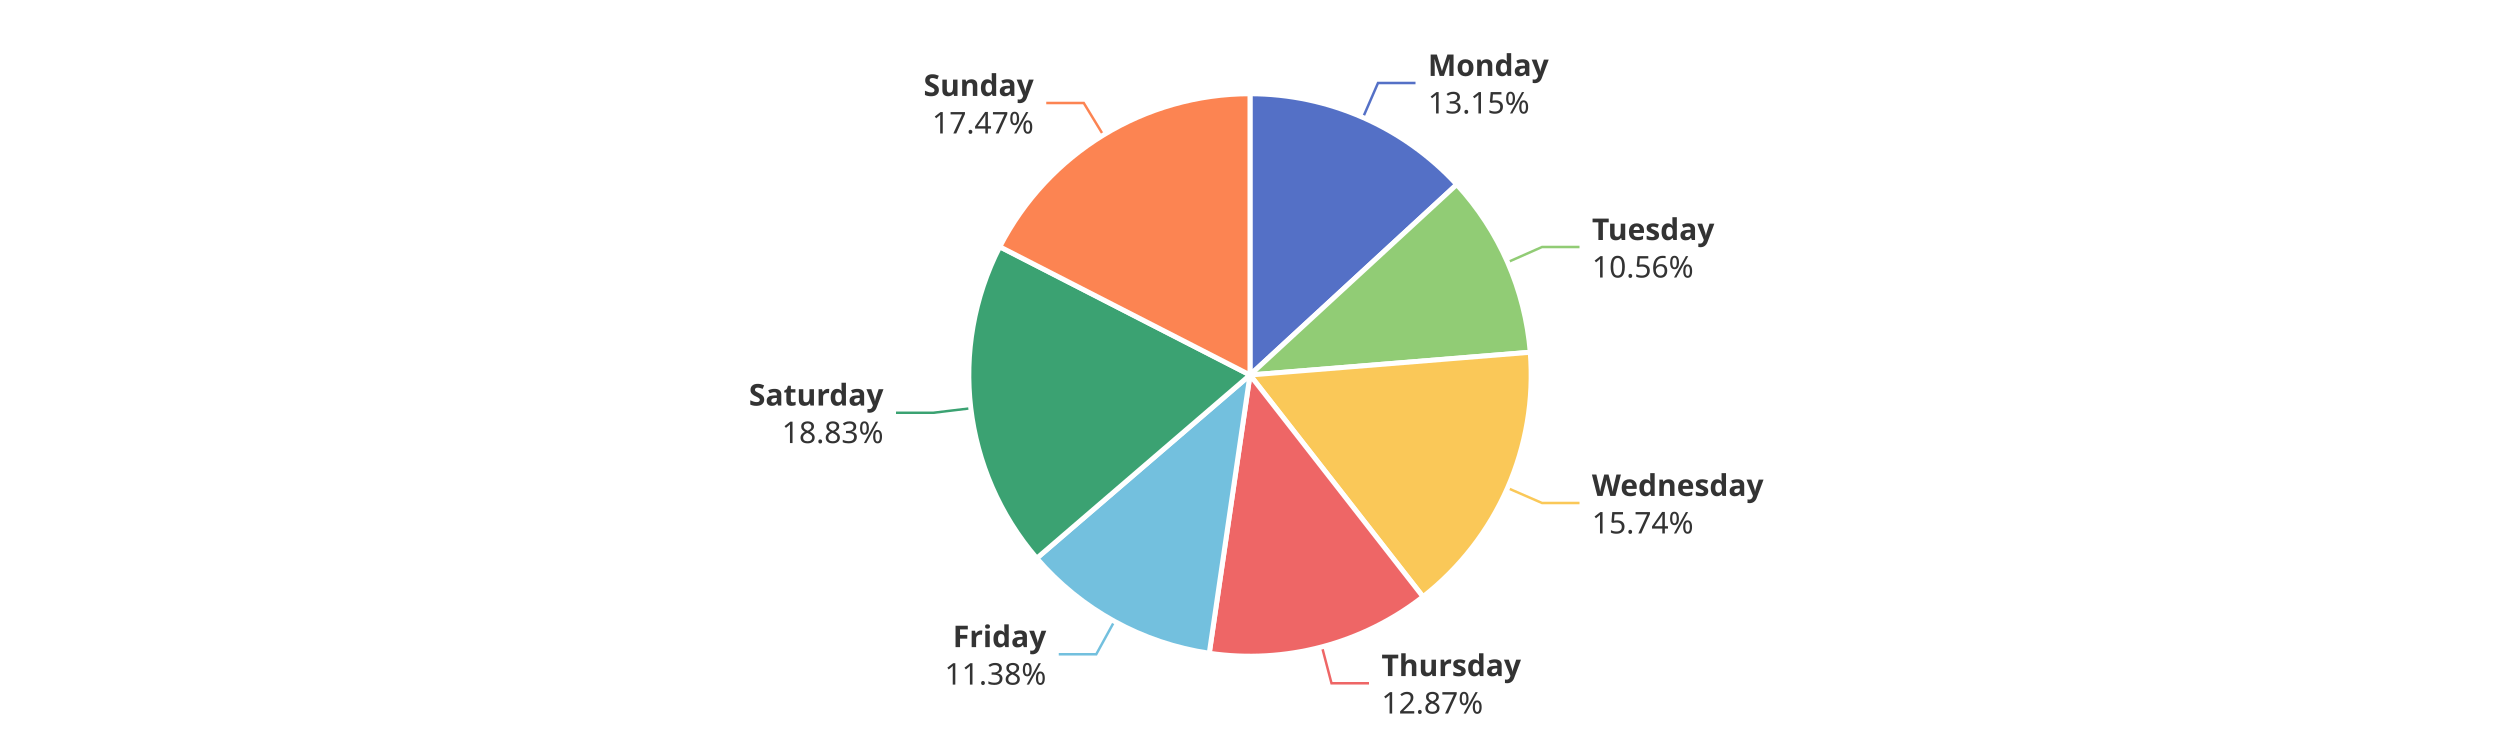
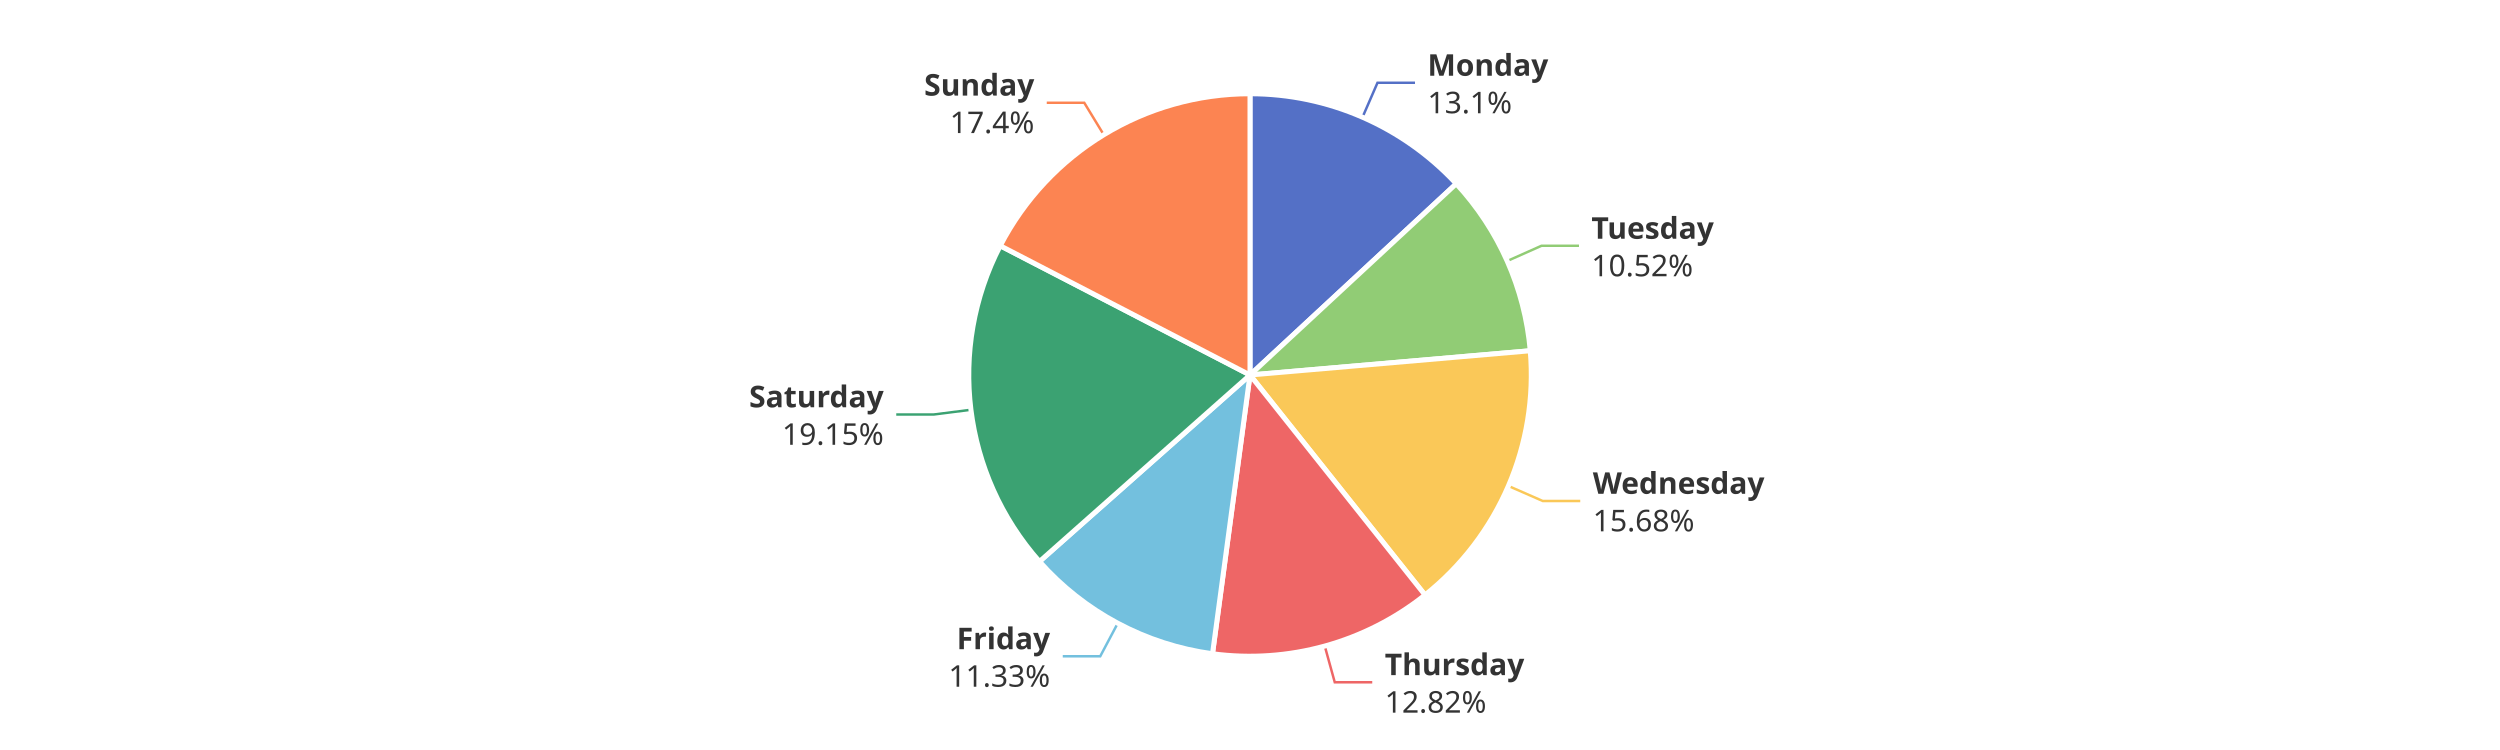
<svg xmlns="http://www.w3.org/2000/svg" width="1000" height="300" version="1.1" baseProfile="full" viewBox="0 0 1000 300">
  <rect width="1000" height="300" x="0" y="0" id="0" fill="#ffffff" />
-   <polyline points="545.2 47 551.2 33.2 566.2 33.2" fill="none" stroke="#5470c6" />
-   <polyline points="603 104.9 616.8 98.8 631.8 98.8" fill="none" stroke="#91cc75" />
-   <polyline points="603 195.2 616.8 201.2 631.8 201.2" fill="none" stroke="#fac858" />
-   <polyline points="528.8 258.8 532.6 273.3 547.6 273.3" fill="none" stroke="#ee6666" />
-   <polyline points="445.7 248.6 438.5 261.7 423.5 261.7" fill="none" stroke="#73c0de" />
-   <polyline points="388.3 163.3 373.4 165.1 358.4 165.1" fill="none" stroke="#3ba272" />
-   <polyline points="441.3 54 433.5 41.2 418.5 41.2" fill="none" stroke="#fc8452" />
-   <path d="M500 37.5A112.5 112.5 0 0 1 582.7 73.8L500 150Z" fill="#5470c6" stroke="#fff" stroke-width="2" stroke-linejoin="round" />
-   <path d="M582.7 73.8A112.5 112.5 0 0 1 612.1 140.9L500 150Z" fill="#91cc75" stroke="#fff" stroke-width="2" stroke-linejoin="round" />
-   <path d="M612.1 140.9A112.5 112.5 0 0 1 569.2 238.7L500 150Z" fill="#fac858" stroke="#fff" stroke-width="2" stroke-linejoin="round" />
-   <path d="M569.2 238.7A112.5 112.5 0 0 1 483.7 261.3L500 150Z" fill="#ee6666" stroke="#fff" stroke-width="2" stroke-linejoin="round" />
-   <path d="M483.7 261.3A112.5 112.5 0 0 1 414.7 223.3L500 150Z" fill="#73c0de" stroke="#fff" stroke-width="2" stroke-linejoin="round" />
-   <path d="M414.7 223.3A112.5 112.5 0 0 1 399.9 98.7L500 150Z" fill="#3ba272" stroke="#fff" stroke-width="2" stroke-linejoin="round" />
-   <path d="M399.9 98.7A112.5 112.5 0 0 1 500 37.5L500 150Z" fill="#fc8452" stroke="#fff" stroke-width="2" stroke-linejoin="round" />
-   <path d="M0 -15l42.8 0l0 30l-42.8 0Z" transform="translate(571.1872 33.2262)" fill="none" />
-   <text dominant-baseline="central" text-anchor="start" style="font-size:12px;font-family:sans-serif;font-weight:bold;" y="-7.5" transform="translate(571.1872 33.2262)" fill="#333" stroke="rgb(255,255,255)" stroke-width="2" paint-order="stroke" stroke-miterlimit="2">Monday</text>
-   <text dominant-baseline="central" text-anchor="start" style="font-size:12px;font-family:sans-serif;" y="7.5" transform="translate(571.1872 33.2262)" fill="#333" stroke="rgb(255,255,255)" stroke-width="2" paint-order="stroke" stroke-miterlimit="2">13.15%</text>
-   <path d="M0 -15l46.2 0l0 30l-46.2 0Z" transform="translate(636.7899 98.8495)" fill="none" />
-   <text dominant-baseline="central" text-anchor="start" style="font-size:12px;font-family:sans-serif;font-weight:bold;" y="-7.5" transform="translate(636.7899 98.8495)" fill="#333" stroke="rgb(255,255,255)" stroke-width="2" paint-order="stroke" stroke-miterlimit="2">Tuesday</text>
-   <text dominant-baseline="central" text-anchor="start" style="font-size:12px;font-family:sans-serif;" y="7.5" transform="translate(636.7899 98.8495)" fill="#333" stroke="rgb(255,255,255)" stroke-width="2" paint-order="stroke" stroke-miterlimit="2">10.56%</text>
-   <path d="M0 -15l63.6 0l0 30l-63.6 0Z" transform="translate(636.7577 201.2239)" fill="none" />
-   <text dominant-baseline="central" text-anchor="start" style="font-size:12px;font-family:sans-serif;font-weight:bold;" y="-7.5" transform="translate(636.7577 201.2239)" fill="#333" stroke="rgb(255,255,255)" stroke-width="2" paint-order="stroke" stroke-miterlimit="2">Wednesday</text>
-   <text dominant-baseline="central" text-anchor="start" style="font-size:12px;font-family:sans-serif;" y="7.5" transform="translate(636.7577 201.2239)" fill="#333" stroke="rgb(255,255,255)" stroke-width="2" paint-order="stroke" stroke-miterlimit="2">15.74%</text>
-   <path d="M0 -15l50.2 0l0 30l-50.2 0Z" transform="translate(552.5995 273.262)" fill="none" />
-   <text dominant-baseline="central" text-anchor="start" style="font-size:12px;font-family:sans-serif;font-weight:bold;" y="-7.5" transform="translate(552.5995 273.262)" fill="#333" stroke="rgb(255,255,255)" stroke-width="2" paint-order="stroke" stroke-miterlimit="2">Thursday</text>
-   <text dominant-baseline="central" text-anchor="start" style="font-size:12px;font-family:sans-serif;" y="7.5" transform="translate(552.5995 273.262)" fill="#333" stroke="rgb(255,255,255)" stroke-width="2" paint-order="stroke" stroke-miterlimit="2">12.87%</text>
-   <path d="M-40.9 -15l40.9 0l0 30l-40.9 0Z" transform="translate(418.5062 261.6905)" fill="none" />
-   <text dominant-baseline="central" text-anchor="end" style="font-size:12px;font-family:sans-serif;font-weight:bold;" y="-7.5" transform="translate(418.5062 261.6905)" fill="#333" stroke="rgb(255,255,255)" stroke-width="2" paint-order="stroke" stroke-miterlimit="2">Friday</text>
-   <text dominant-baseline="central" text-anchor="end" style="font-size:12px;font-family:sans-serif;" y="7.5" transform="translate(418.5062 261.6905)" fill="#333" stroke="rgb(255,255,255)" stroke-width="2" paint-order="stroke" stroke-miterlimit="2">11.38%</text>
-   <path d="M-48.2 -15l48.2 0l0 30l-48.2 0Z" transform="translate(353.3932 165.0656)" fill="none" />
-   <text dominant-baseline="central" text-anchor="end" style="font-size:12px;font-family:sans-serif;font-weight:bold;" y="-7.5" transform="translate(353.3932 165.0656)" fill="#333" stroke="rgb(255,255,255)" stroke-width="2" paint-order="stroke" stroke-miterlimit="2">Saturday</text>
-   <text dominant-baseline="central" text-anchor="end" style="font-size:12px;font-family:sans-serif;" y="7.5" transform="translate(353.3932 165.0656)" fill="#333" stroke="rgb(255,255,255)" stroke-width="2" paint-order="stroke" stroke-miterlimit="2">18.83%</text>
-   <path d="M-40.9 -15l40.9 0l0 30l-40.9 0Z" transform="translate(413.4839 41.2256)" fill="none" />
-   <text dominant-baseline="central" text-anchor="end" style="font-size:12px;font-family:sans-serif;font-weight:bold;" y="-7.5" transform="translate(413.4839 41.2256)" fill="#333" stroke="rgb(255,255,255)" stroke-width="2" paint-order="stroke" stroke-miterlimit="2">Sunday</text>
-   <text dominant-baseline="central" text-anchor="end" style="font-size:12px;font-family:sans-serif;" y="7.5" transform="translate(413.4839 41.2256)" fill="#333" stroke="rgb(255,255,255)" stroke-width="2" paint-order="stroke" stroke-miterlimit="2">17.47%</text>
+   <polyline points="545 46.9 551 33.1 566 33.1" fill="none" stroke="#5470c6" />
+   <polyline points="602.9 104.4 616.6 98.3 631.6 98.3" fill="none" stroke="#91cc75" />
+   <polyline points="603.4 194.4 617.1 200.4 632.1 200.4" fill="none" stroke="#fac858" />
+   <polyline points="529.9 258.4 533.9 272.9 548.9 272.9" fill="none" stroke="#ee6666" />
+   <polyline points="447.1 249.3 440.1 262.5 425.1 262.5" fill="none" stroke="#73c0de" />
+   <polyline points="388.4 163.9 373.5 165.8 358.5 165.8" fill="none" stroke="#3ba272" />
+   <polyline points="441.5 53.9 433.7 41.1 418.7 41.1" fill="none" stroke="#fc8452" />
+   <path d="M500 37.5A112.5 112.5 0 0 1 582.5 73.5L500 150Z" fill="#5470c6" stroke="#fff" stroke-width="2" stroke-linejoin="round" />
+   <path d="M582.5 73.5A112.5 112.5 0 0 1 612.1 140.3L500 150Z" fill="#91cc75" stroke="#fff" stroke-width="2" stroke-linejoin="round" />
+   <path d="M612.1 140.3A112.5 112.5 0 0 1 570 238L500 150Z" fill="#fac858" stroke="#fff" stroke-width="2" stroke-linejoin="round" />
+   <path d="M570 238A112.5 112.5 0 0 1 485 261.5L500 150Z" fill="#ee6666" stroke="#fff" stroke-width="2" stroke-linejoin="round" />
+   <path d="M485 261.5A112.5 112.5 0 0 1 415.8 224.6L500 150Z" fill="#73c0de" stroke="#fff" stroke-width="2" stroke-linejoin="round" />
+   <path d="M415.8 224.6A112.5 112.5 0 0 1 400.1 98.3L500 150Z" fill="#3ba272" stroke="#fff" stroke-width="2" stroke-linejoin="round" />
+   <path d="M400.1 98.3A112.5 112.5 0 0 1 500 37.5L500 150Z" fill="#fc8452" stroke="#fff" stroke-width="2" stroke-linejoin="round" />
+   <path d="M0 -15l42.8 0l0 30l-42.8 0Z" transform="translate(571.0085 33.148)" fill="none" />
+   <text dominant-baseline="central" text-anchor="start" style="font-size:12px;font-family:sans-serif;font-weight:bold;" y="-7.5" transform="translate(571.0085 33.148)" fill="#333" stroke="rgb(255,255,255)" stroke-width="2" paint-order="stroke" stroke-miterlimit="2">Monday</text>
+   <text dominant-baseline="central" text-anchor="start" style="font-size:12px;font-family:sans-serif;" y="7.5" transform="translate(571.0085 33.148)" fill="#333" stroke="rgb(255,255,255)" stroke-width="2" paint-order="stroke" stroke-miterlimit="2">13.1%</text>
+   <path d="M0 -15l46.2 0l0 30l-46.2 0Z" transform="translate(636.5697 98.3498)" fill="none" />
+   <text dominant-baseline="central" text-anchor="start" style="font-size:12px;font-family:sans-serif;font-weight:bold;" y="-7.5" transform="translate(636.5697 98.3498)" fill="#333" stroke="rgb(255,255,255)" stroke-width="2" paint-order="stroke" stroke-miterlimit="2">Tuesday</text>
+   <text dominant-baseline="central" text-anchor="start" style="font-size:12px;font-family:sans-serif;" y="7.5" transform="translate(636.5697 98.3498)" fill="#333" stroke="rgb(255,255,255)" stroke-width="2" paint-order="stroke" stroke-miterlimit="2">10.52%</text>
+   <path d="M0 -15l63.6 0l0 30l-63.6 0Z" transform="translate(637.1307 200.3653)" fill="none" />
+   <text dominant-baseline="central" text-anchor="start" style="font-size:12px;font-family:sans-serif;font-weight:bold;" y="-7.5" transform="translate(637.1307 200.3653)" fill="#333" stroke="rgb(255,255,255)" stroke-width="2" paint-order="stroke" stroke-miterlimit="2">Wednesday</text>
+   <text dominant-baseline="central" text-anchor="start" style="font-size:12px;font-family:sans-serif;" y="7.5" transform="translate(637.1307 200.3653)" fill="#333" stroke="rgb(255,255,255)" stroke-width="2" paint-order="stroke" stroke-miterlimit="2">15.68%</text>
+   <path d="M0 -15l50.2 0l0 30l-50.2 0Z" transform="translate(553.9175 272.9059)" fill="none" />
+   <text dominant-baseline="central" text-anchor="start" style="font-size:12px;font-family:sans-serif;font-weight:bold;" y="-7.5" transform="translate(553.9175 272.9059)" fill="#333" stroke="rgb(255,255,255)" stroke-width="2" paint-order="stroke" stroke-miterlimit="2">Thursday</text>
+   <text dominant-baseline="central" text-anchor="start" style="font-size:12px;font-family:sans-serif;" y="7.5" transform="translate(553.9175 272.9059)" fill="#333" stroke="rgb(255,255,255)" stroke-width="2" paint-order="stroke" stroke-miterlimit="2">12.82%</text>
+   <path d="M-40.9 -15l40.9 0l0 30l-40.9 0Z" transform="translate(420.0504 262.5269)" fill="none" />
+   <text dominant-baseline="central" text-anchor="end" style="font-size:12px;font-family:sans-serif;font-weight:bold;" y="-7.5" transform="translate(420.0504 262.5269)" fill="#333" stroke="rgb(255,255,255)" stroke-width="2" paint-order="stroke" stroke-miterlimit="2">Friday</text>
+   <text dominant-baseline="central" text-anchor="end" style="font-size:12px;font-family:sans-serif;" y="7.5" transform="translate(420.0504 262.5269)" fill="#333" stroke="rgb(255,255,255)" stroke-width="2" paint-order="stroke" stroke-miterlimit="2">11.33%</text>
+   <path d="M-48.2 -15l48.2 0l0 30l-48.2 0Z" transform="translate(353.4781 165.763)" fill="none" />
+   <text dominant-baseline="central" text-anchor="end" style="font-size:12px;font-family:sans-serif;font-weight:bold;" y="-7.5" transform="translate(353.4781 165.763)" fill="#333" stroke="rgb(255,255,255)" stroke-width="2" paint-order="stroke" stroke-miterlimit="2">Saturday</text>
+   <text dominant-baseline="central" text-anchor="end" style="font-size:12px;font-family:sans-serif;" y="7.5" transform="translate(353.4781 165.763)" fill="#333" stroke="rgb(255,255,255)" stroke-width="2" paint-order="stroke" stroke-miterlimit="2">19.15%</text>
+   <path d="M-40.9 -15l40.9 0l0 30l-40.9 0Z" transform="translate(413.7173 41.0833)" fill="none" />
+   <text dominant-baseline="central" text-anchor="end" style="font-size:12px;font-family:sans-serif;font-weight:bold;" y="-7.5" transform="translate(413.7173 41.0833)" fill="#333" stroke="rgb(255,255,255)" stroke-width="2" paint-order="stroke" stroke-miterlimit="2">Sunday</text>
+   <text dominant-baseline="central" text-anchor="end" style="font-size:12px;font-family:sans-serif;" y="7.5" transform="translate(413.7173 41.0833)" fill="#333" stroke="rgb(255,255,255)" stroke-width="2" paint-order="stroke" stroke-miterlimit="2">17.4%</text>
</svg>
